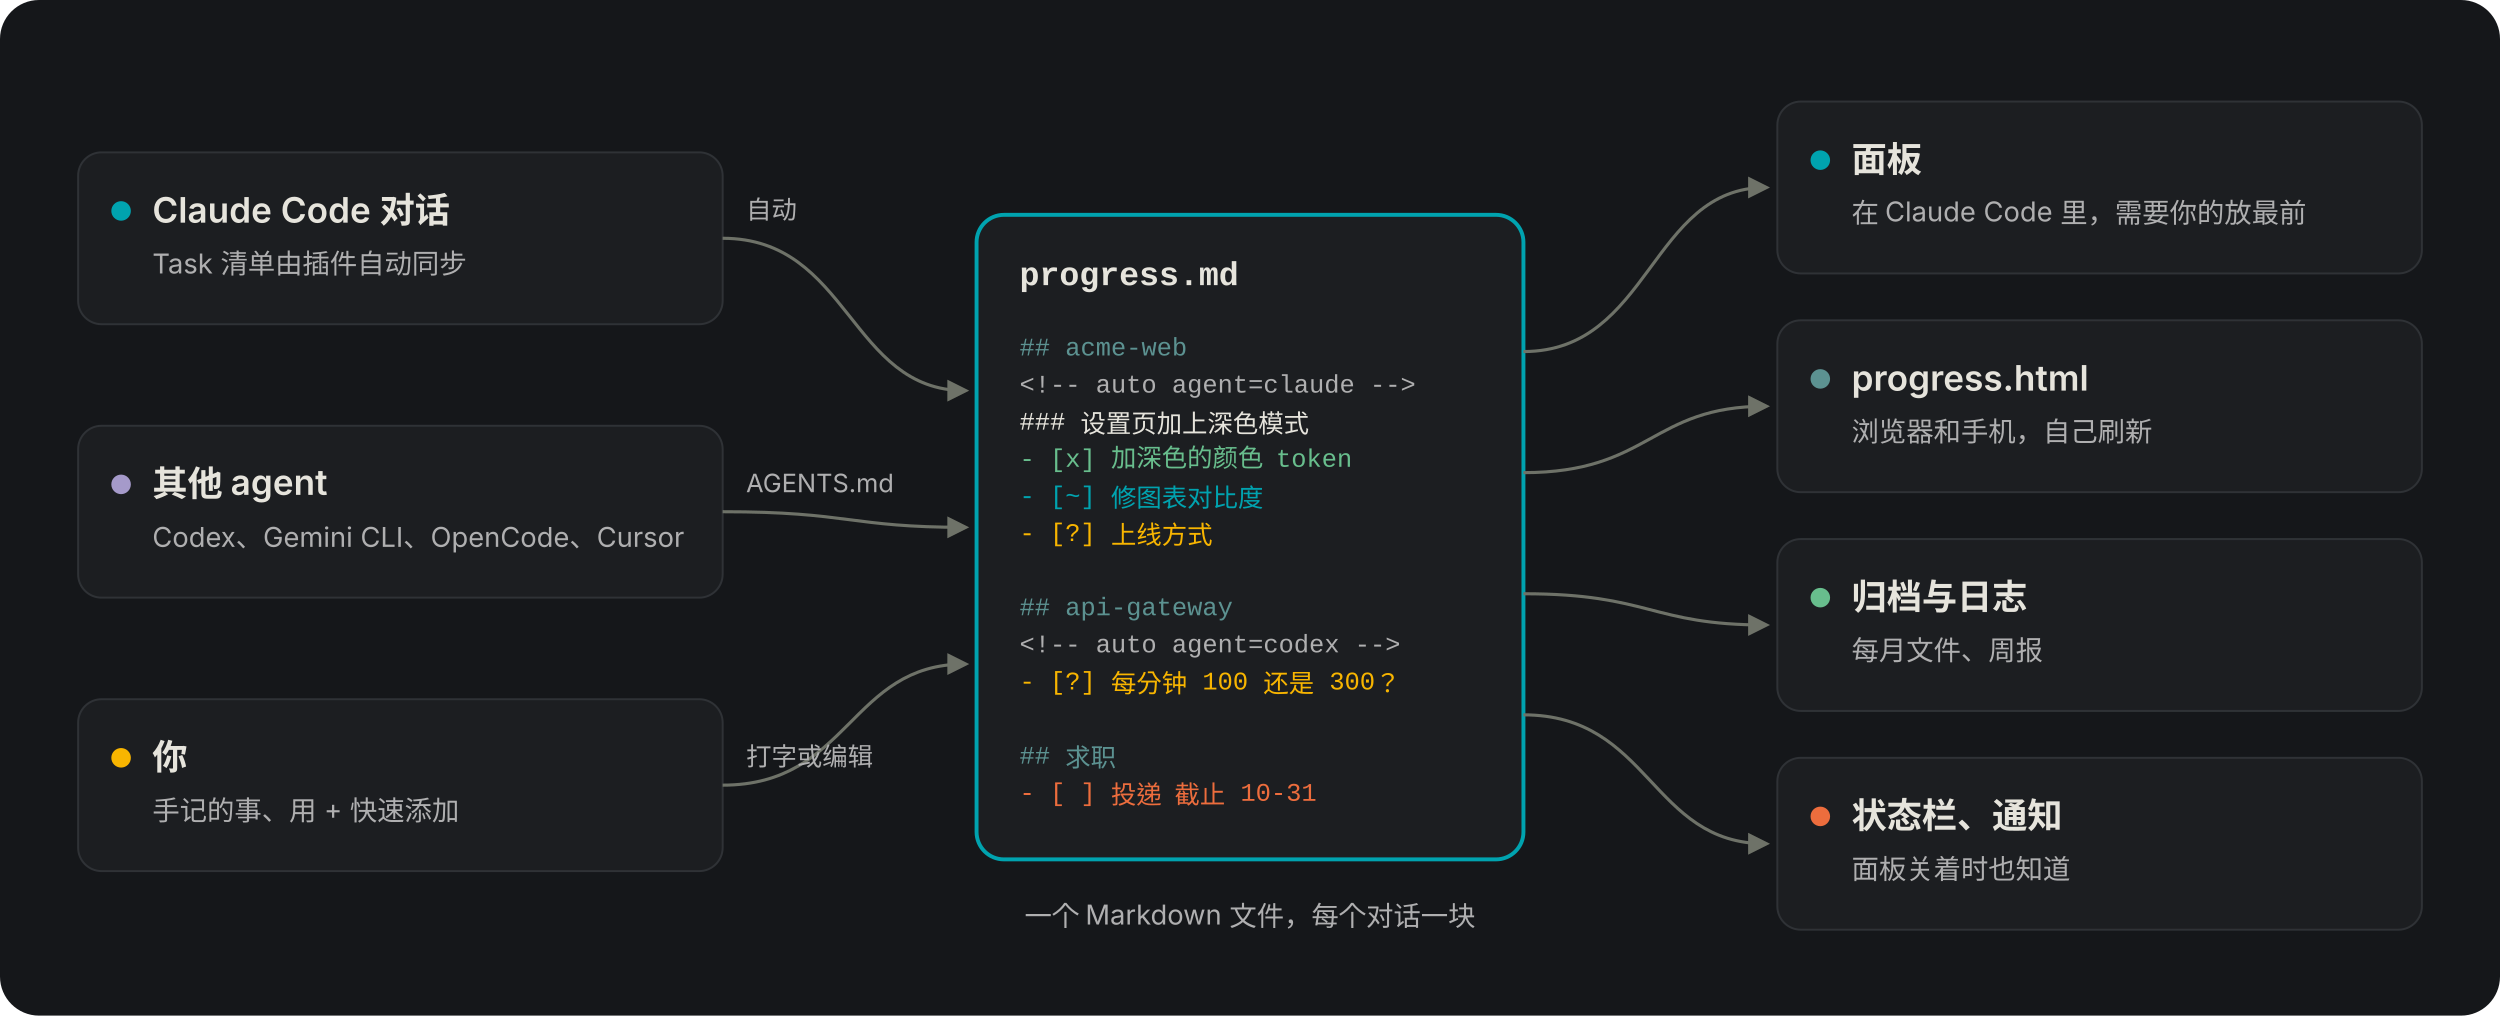
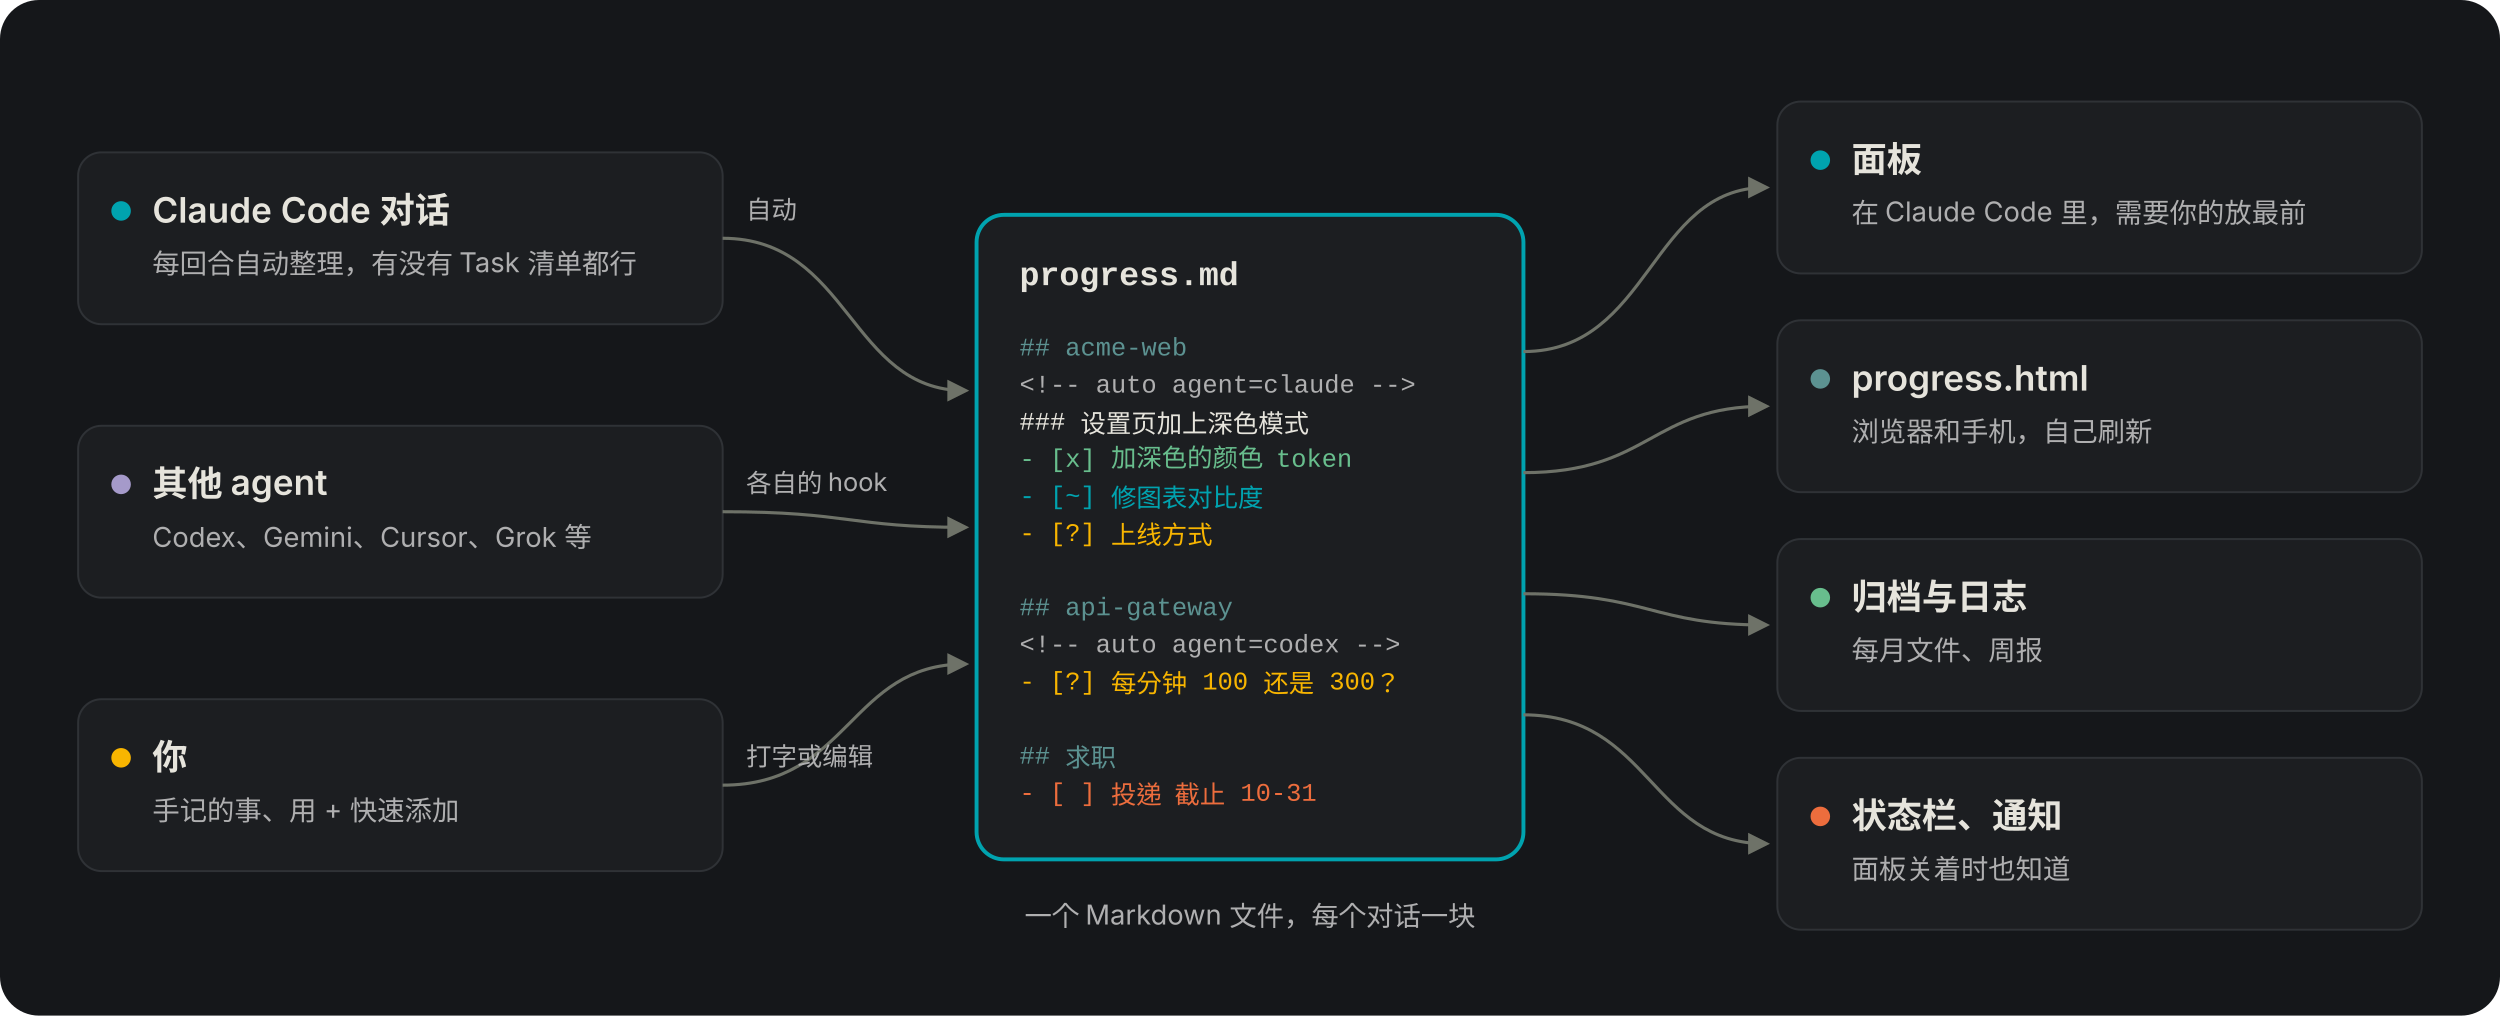
<svg xmlns="http://www.w3.org/2000/svg" width="1280" height="520" viewBox="0 0 1280 520" role="img" aria-label="progress.md: 一个 Markdown 文件，每个对话一块">
  <defs>
    <marker id="head" viewBox="0 0 10 10" refX="8" refY="5" markerWidth="7" markerHeight="7" orient="auto-start-reverse">
      <path d="M0 0L10 5L0 10z" fill="#6E7268" />
    </marker>
  </defs>
  <rect width="1280" height="520" rx="20" fill="#15171a" />
  <rect x="40" y="78" width="330" height="88" rx="12" fill="#1c1e21" stroke="#2f3236" />
  <circle cx="62" cy="108" r="5" fill="#00A3AF" />
  <text x="78" y="114" font-family="-apple-system, BlinkMacSystemFont, 'Segoe UI', 'Noto Sans TC', 'Noto Sans SC', 'PingFang TC', 'Microsoft JhengHei', 'Microsoft YaHei', sans-serif" font-size="18" font-weight="600" fill="#e6e4dc">Claude Code 对话</text>
-   <text x="78" y="140" font-family="-apple-system, BlinkMacSystemFont, 'Segoe UI', 'Noto Sans TC', 'Noto Sans SC', 'PingFang TC', 'Microsoft JhengHei', 'Microsoft YaHei', sans-serif" font-size="14" fill="#afafb0">Task 清单由插件自动同步</text>
+   <text x="78" y="140" font-family="-apple-system, BlinkMacSystemFont, 'Segoe UI', 'Noto Sans TC', 'Noto Sans SC', 'PingFang TC', 'Microsoft JhengHei', 'Microsoft YaHei', sans-serif" font-size="14" fill="#afafb0">每回合自动整理，有没有 Task 清单都行</text>
  <rect x="40" y="218" width="330" height="88" rx="12" fill="#1c1e21" stroke="#2f3236" />
  <circle cx="62" cy="248" r="5" fill="#A59ACA" />
  <text x="78" y="254" font-family="-apple-system, BlinkMacSystemFont, 'Segoe UI', 'Noto Sans TC', 'Noto Sans SC', 'PingFang TC', 'Microsoft JhengHei', 'Microsoft YaHei', sans-serif" font-size="18" font-weight="600" fill="#e6e4dc">其他 agent</text>
-   <text x="78" y="280" font-family="-apple-system, BlinkMacSystemFont, 'Segoe UI', 'Noto Sans TC', 'Noto Sans SC', 'PingFang TC', 'Microsoft JhengHei', 'Microsoft YaHei', sans-serif" font-size="14" fill="#afafb0">Codex、Gemini CLI、OpenCode、Cursor</text>
+   <text x="78" y="280" font-family="-apple-system, BlinkMacSystemFont, 'Segoe UI', 'Noto Sans TC', 'Noto Sans SC', 'PingFang TC', 'Microsoft JhengHei', 'Microsoft YaHei', sans-serif" font-size="14" fill="#afafb0">Codex、Gemini、Cursor、Grok 等</text>
  <rect x="40" y="358" width="330" height="88" rx="12" fill="#1c1e21" stroke="#2f3236" />
  <circle cx="62" cy="388" r="5" fill="#F8B500" />
  <text x="78" y="394" font-family="-apple-system, BlinkMacSystemFont, 'Segoe UI', 'Noto Sans TC', 'Noto Sans SC', 'PingFang TC', 'Microsoft JhengHei', 'Microsoft YaHei', sans-serif" font-size="18" font-weight="600" fill="#e6e4dc">你</text>
  <text x="78" y="420" font-family="-apple-system, BlinkMacSystemFont, 'Segoe UI', 'Noto Sans TC', 'Noto Sans SC', 'PingFang TC', 'Microsoft JhengHei', 'Microsoft YaHei', sans-serif" font-size="14" fill="#afafb0">手记的事、用 + 快速添加</text>
  <path d="M370 122 C435 122 435 200 494 200" fill="none" stroke="#6E7268" stroke-width="1.6" marker-end="url(#head)" />
  <path d="M370 262 C435 262 435 270 494 270" fill="none" stroke="#6E7268" stroke-width="1.6" marker-end="url(#head)" />
  <path d="M370 402 C435 402 435 340 494 340" fill="none" stroke="#6E7268" stroke-width="1.6" marker-end="url(#head)" />
  <text x="382" y="112" font-family="-apple-system, BlinkMacSystemFont, 'Segoe UI', 'Noto Sans TC', 'Noto Sans SC', 'PingFang TC', 'Microsoft JhengHei', 'Microsoft YaHei', sans-serif" font-size="13" fill="#afafb0">自动</text>
-   <text x="382" y="252" font-family="-apple-system, BlinkMacSystemFont, 'Segoe UI', 'Noto Sans TC', 'Noto Sans SC', 'PingFang TC', 'Microsoft JhengHei', 'Microsoft YaHei', sans-serif" font-size="13" fill="#afafb0">AGENTS.md</text>
+   <text x="382" y="252" font-family="-apple-system, BlinkMacSystemFont, 'Segoe UI', 'Noto Sans TC', 'Noto Sans SC', 'PingFang TC', 'Microsoft JhengHei', 'Microsoft YaHei', sans-serif" font-size="13" fill="#afafb0">各自的 hook</text>
  <text x="382" y="392" font-family="-apple-system, BlinkMacSystemFont, 'Segoe UI', 'Noto Sans TC', 'Noto Sans SC', 'PingFang TC', 'Microsoft JhengHei', 'Microsoft YaHei', sans-serif" font-size="13" fill="#afafb0">打字或编辑</text>
  <rect x="500" y="110" width="280" height="330" rx="14" fill="#1c1e21" stroke="#00A3AF" stroke-width="2" />
  <text x="522" y="146" font-family="ui-monospace, SFMono-Regular, Menlo, Consolas, 'Liberation Mono', 'Noto Sans Mono CJK TC', 'Noto Sans CJK TC', 'PingFang TC', 'Microsoft JhengHei', monospace" font-size="17" font-weight="700" fill="#e6e4dc">progress.md</text>
  <g font-family="ui-monospace, SFMono-Regular, Menlo, Consolas, 'Liberation Mono', 'Noto Sans Mono CJK TC', 'Noto Sans CJK TC', 'PingFang TC', 'Microsoft JhengHei', monospace" font-size="13">
    <text x="522" y="182" fill="#5C9291">## acme-web</text>
    <text x="522" y="201" fill="#afafb0">&lt;!-- auto agent=claude --&gt;</text>
    <text x="522" y="220" fill="#e6e4dc">### 设置页加上深色模式</text>
    <text x="522" y="239" fill="#68BE8D">- [x] 加深色的颜色 token</text>
    <text x="522" y="258" fill="#00A3AF">- [~] 修图表对比度</text>
    <text x="522" y="277" fill="#F8B500">- [?] 上线方式</text>
    <text x="522" y="315" fill="#5C9291">## api-gateway</text>
    <text x="522" y="334" fill="#afafb0">&lt;!-- auto agent=codex --&gt;</text>
    <text x="522" y="353" fill="#F8B500">- [?] 每分钟 100 还是 300？</text>
    <text x="522" y="391" fill="#5C9291">## 求职</text>
    <text x="522" y="410" fill="#ED6D3D">- [ ] 投递   截止 10-31</text>
  </g>
  <text x="640" y="474" text-anchor="middle" font-family="-apple-system, BlinkMacSystemFont, 'Segoe UI', 'Noto Sans TC', 'Noto Sans SC', 'PingFang TC', 'Microsoft JhengHei', 'Microsoft YaHei', sans-serif" font-size="14" fill="#afafb0">一个 Markdown 文件，每个对话一块</text>
  <path d="M780 180 C845 180 845 96 904 96" fill="none" stroke="#6E7268" stroke-width="1.6" marker-end="url(#head)" />
  <path d="M780 242 C845 242 845 208 904 208" fill="none" stroke="#6E7268" stroke-width="1.6" marker-end="url(#head)" />
  <path d="M780 304 C845 304 845 320 904 320" fill="none" stroke="#6E7268" stroke-width="1.6" marker-end="url(#head)" />
  <path d="M780 366 C845 366 845 432 904 432" fill="none" stroke="#6E7268" stroke-width="1.6" marker-end="url(#head)" />
  <rect x="910" y="52" width="330" height="88" rx="12" fill="#1c1e21" stroke="#2f3236" />
  <circle cx="932" cy="82" r="5" fill="#00A3AF" />
  <text x="948" y="88" font-family="-apple-system, BlinkMacSystemFont, 'Segoe UI', 'Noto Sans TC', 'Noto Sans SC', 'PingFang TC', 'Microsoft JhengHei', 'Microsoft YaHei', sans-serif" font-size="18" font-weight="600" fill="#e6e4dc">面板</text>
  <text x="948" y="114" font-family="-apple-system, BlinkMacSystemFont, 'Segoe UI', 'Noto Sans TC', 'Noto Sans SC', 'PingFang TC', 'Microsoft JhengHei', 'Microsoft YaHei', sans-serif" font-size="14" fill="#afafb0">在 Claude Code 里，需要你的放最前</text>
  <rect x="910" y="164" width="330" height="88" rx="12" fill="#1c1e21" stroke="#2f3236" />
  <circle cx="932" cy="194" r="5" fill="#5C9291" />
  <text x="948" y="200" font-family="-apple-system, BlinkMacSystemFont, 'Segoe UI', 'Noto Sans TC', 'Noto Sans SC', 'PingFang TC', 'Microsoft JhengHei', 'Microsoft YaHei', sans-serif" font-size="18" font-weight="600" fill="#e6e4dc">progress.html</text>
  <text x="948" y="226" font-family="-apple-system, BlinkMacSystemFont, 'Segoe UI', 'Noto Sans TC', 'Noto Sans SC', 'PingFang TC', 'Microsoft JhengHei', 'Microsoft YaHei', sans-serif" font-size="14" fill="#afafb0">浏览器和手机，自己刷新</text>
  <rect x="910" y="276" width="330" height="88" rx="12" fill="#1c1e21" stroke="#2f3236" />
  <circle cx="932" cy="306" r="5" fill="#68BE8D" />
  <text x="948" y="312" font-family="-apple-system, BlinkMacSystemFont, 'Segoe UI', 'Noto Sans TC', 'Noto Sans SC', 'PingFang TC', 'Microsoft JhengHei', 'Microsoft YaHei', sans-serif" font-size="18" font-weight="600" fill="#e6e4dc">归档与日志</text>
  <text x="948" y="338" font-family="-apple-system, BlinkMacSystemFont, 'Segoe UI', 'Noto Sans TC', 'Noto Sans SC', 'PingFang TC', 'Microsoft JhengHei', 'Microsoft YaHei', sans-serif" font-size="14" fill="#afafb0">每月文件、周报</text>
  <rect x="910" y="388" width="330" height="88" rx="12" fill="#1c1e21" stroke="#2f3236" />
  <circle cx="932" cy="418" r="5" fill="#ED6D3D" />
  <text x="948" y="424" font-family="-apple-system, BlinkMacSystemFont, 'Segoe UI', 'Noto Sans TC', 'Noto Sans SC', 'PingFang TC', 'Microsoft JhengHei', 'Microsoft YaHei', sans-serif" font-size="18" font-weight="600" fill="#e6e4dc">状态栏、通知</text>
  <text x="948" y="450" font-family="-apple-system, BlinkMacSystemFont, 'Segoe UI', 'Noto Sans TC', 'Noto Sans SC', 'PingFang TC', 'Microsoft JhengHei', 'Microsoft YaHei', sans-serif" font-size="14" fill="#afafb0">面板关着时也知道</text>
</svg>
